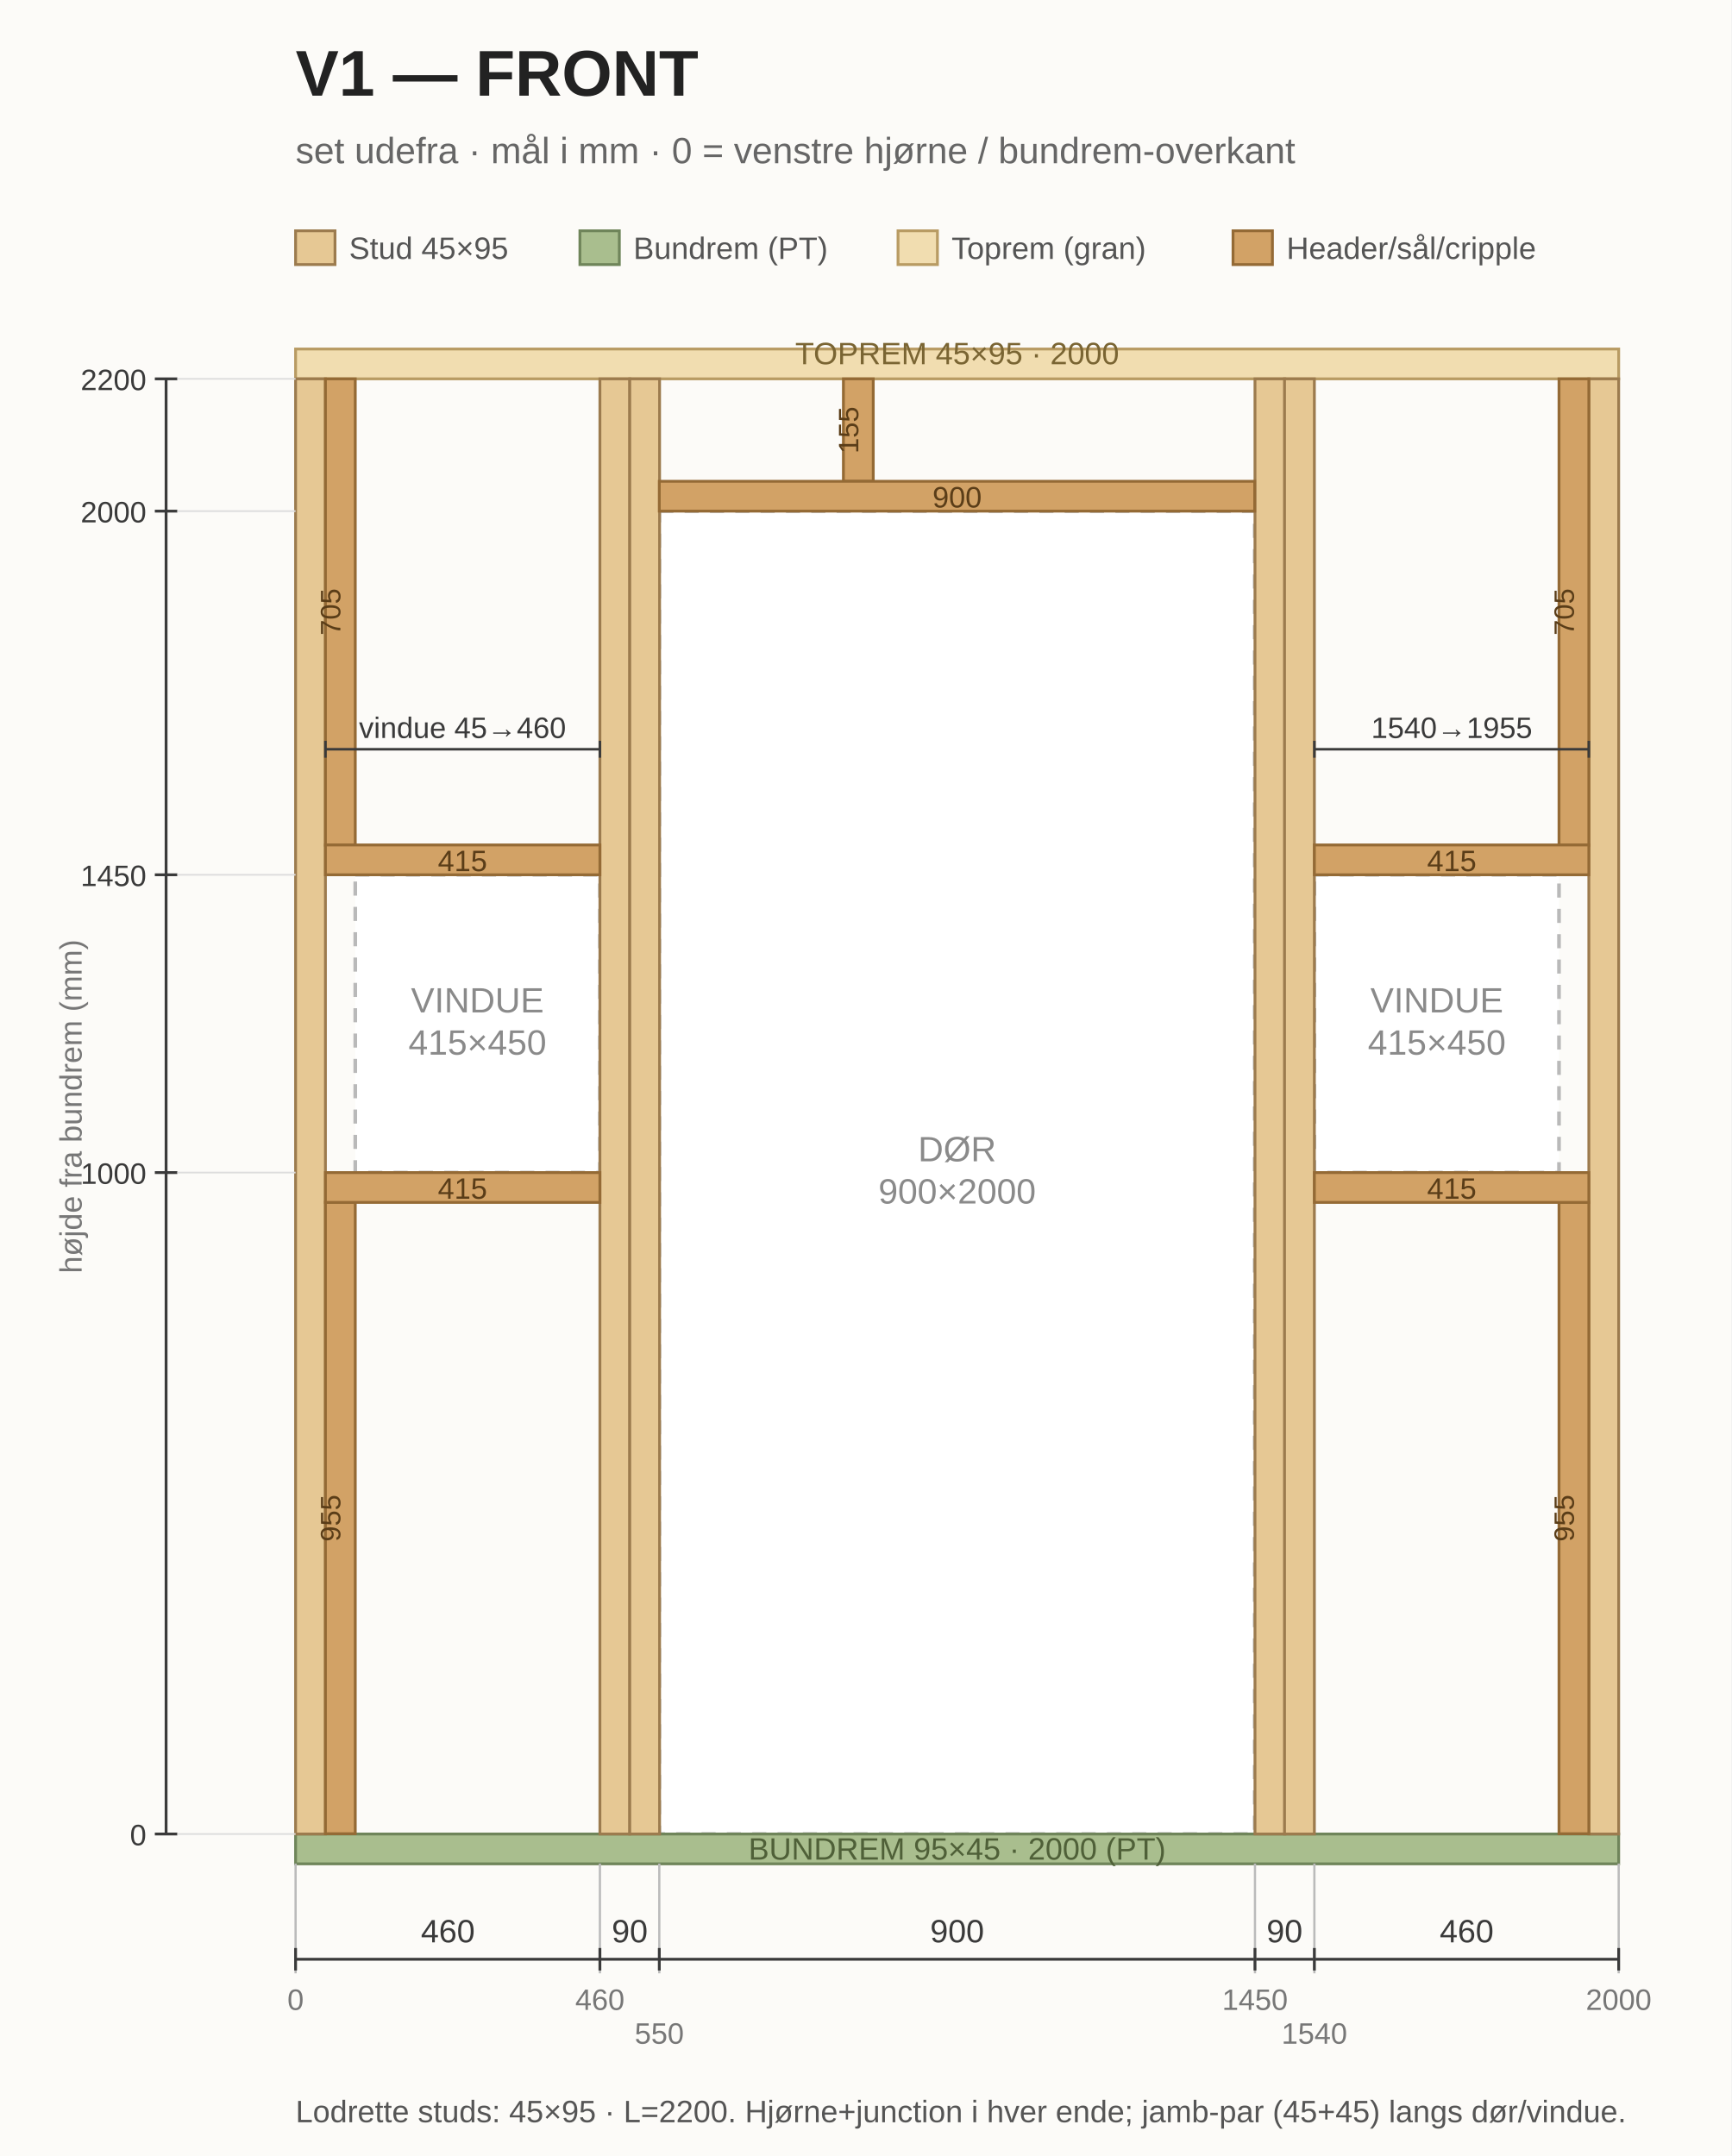
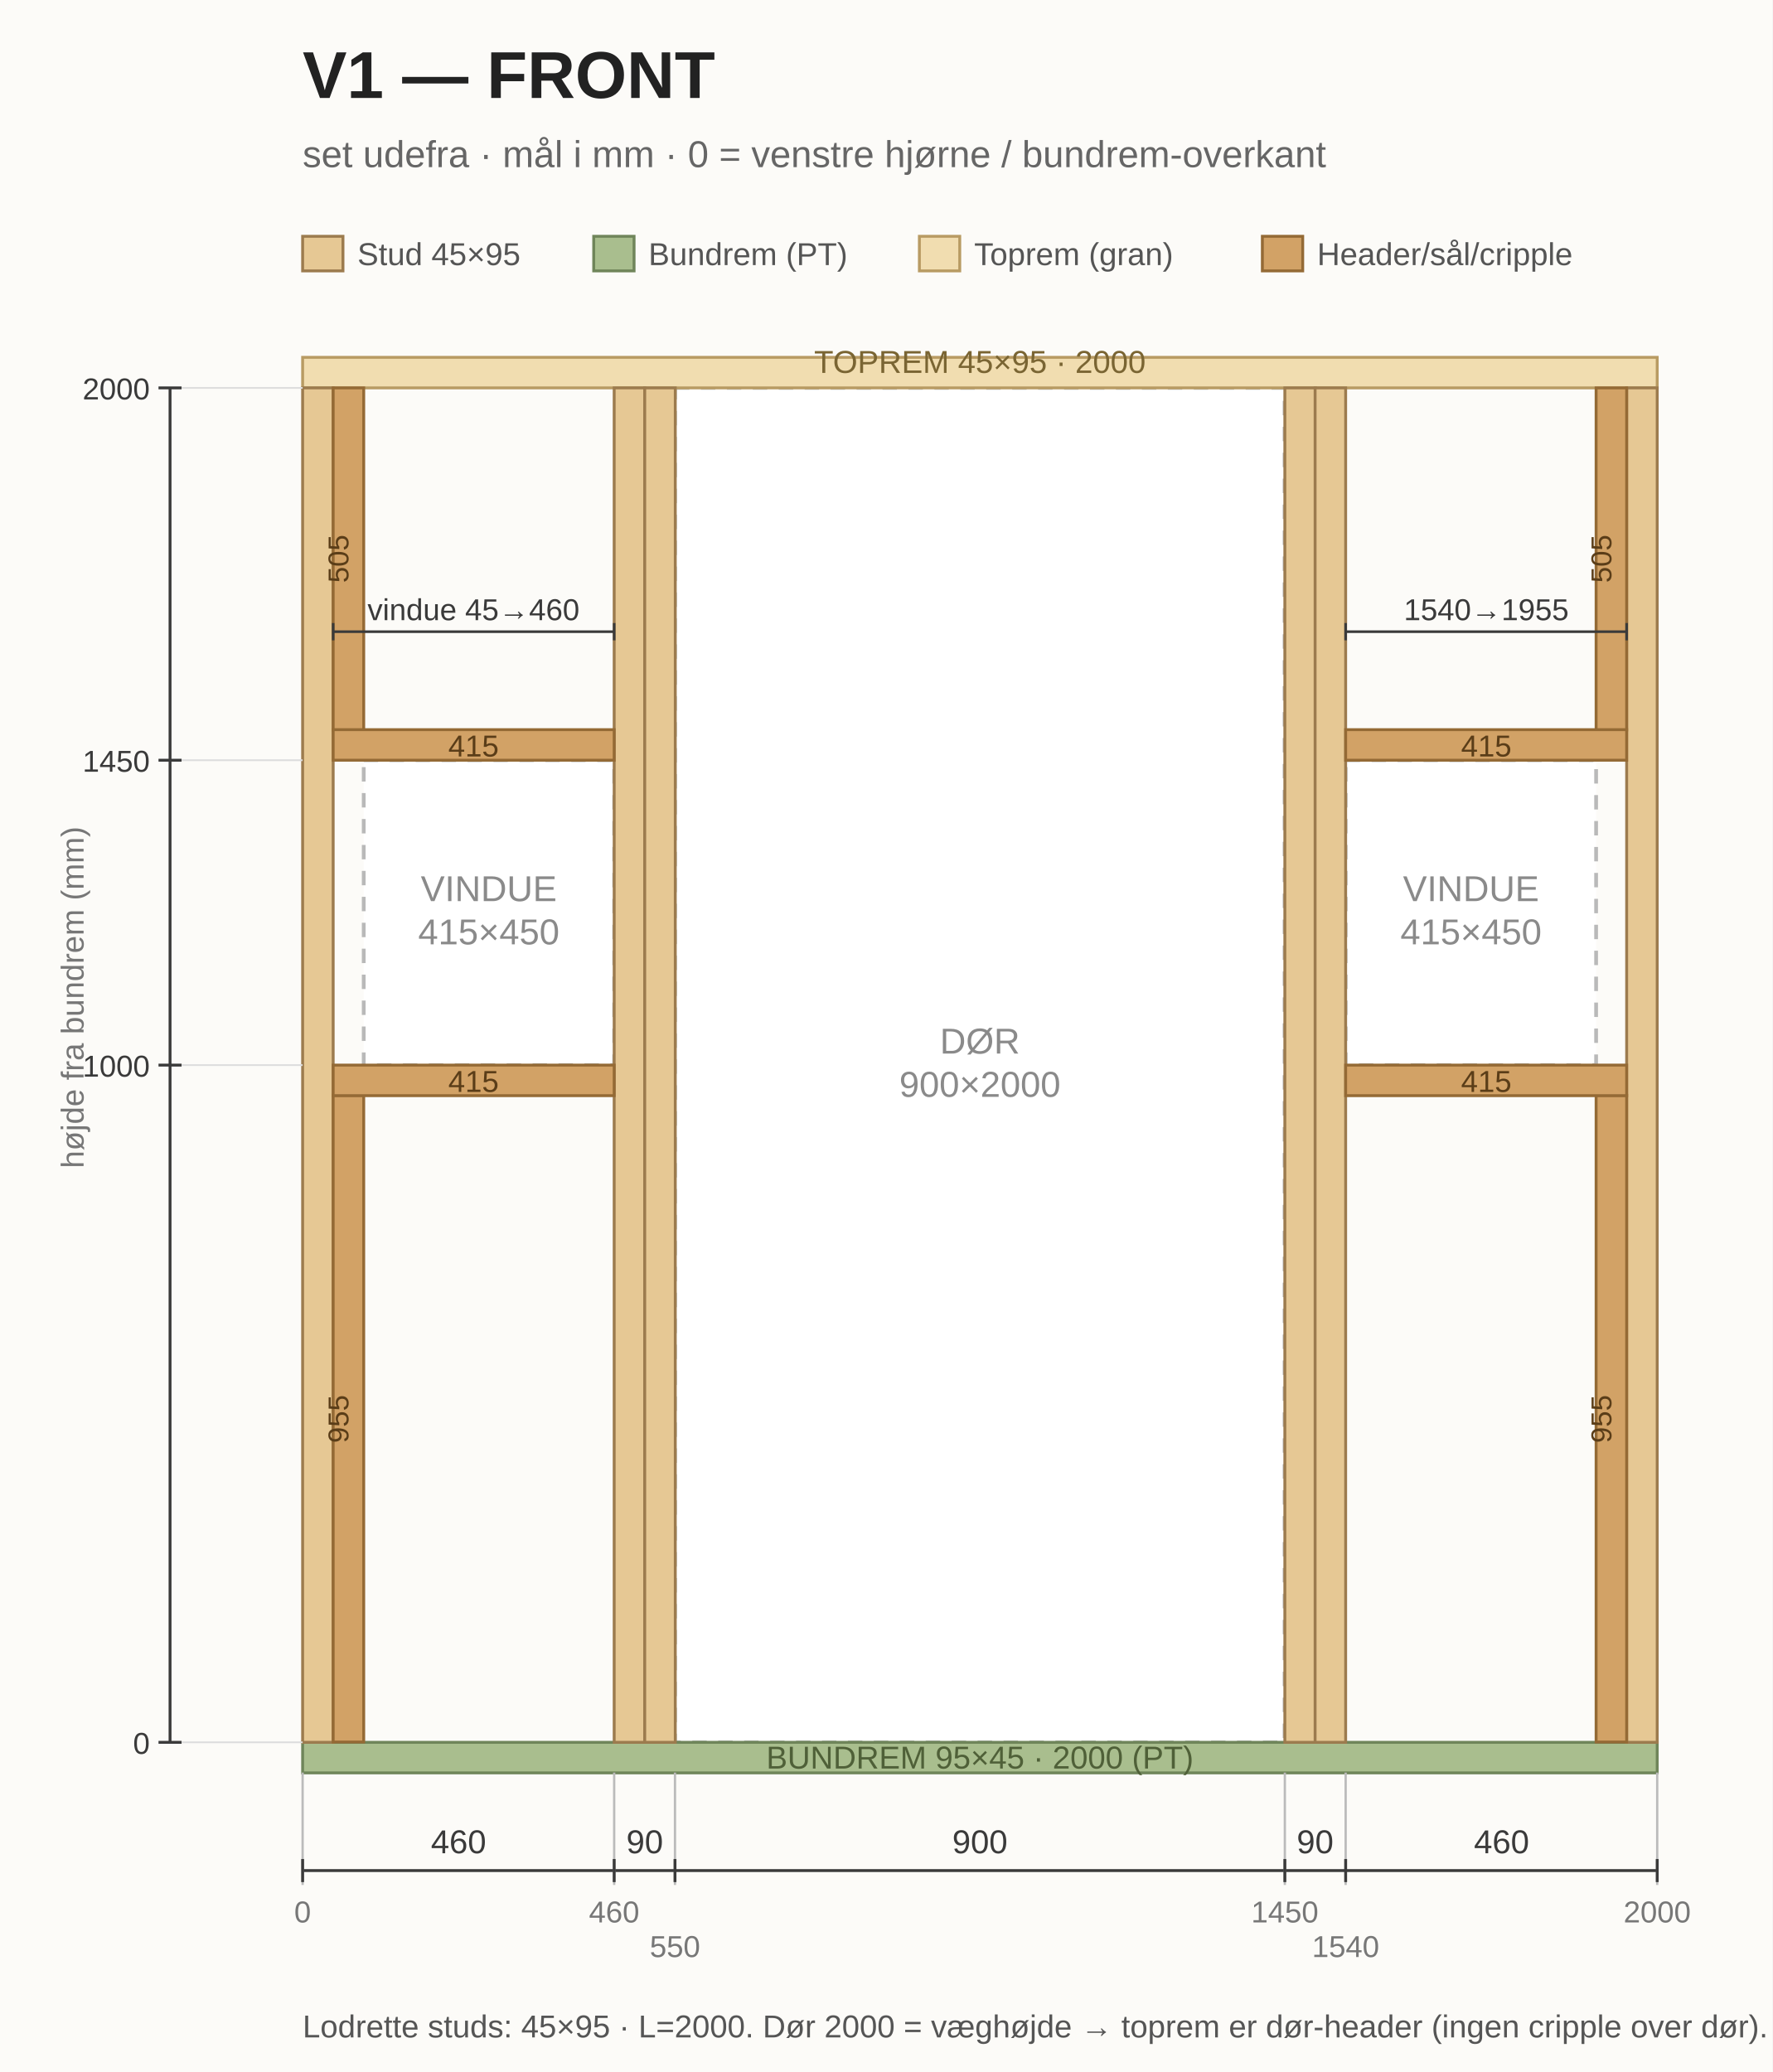
- <svg xmlns="http://www.w3.org/2000/svg" width="615" height="766" viewBox="0 0 615 766" font-family="Segoe UI, Arial, sans-serif">
-   <rect x="0" y="0" width="615" height="766" fill="#fcfbf8" />
+ <svg xmlns="http://www.w3.org/2000/svg" width="615" height="719" viewBox="0 0 615 719" font-family="Segoe UI, Arial, sans-serif">
+   <rect x="0" y="0" width="615" height="719" fill="#fcfbf8" />
  <text x="105" y="34" font-size="23" font-weight="700" fill="#222">V1 — FRONT</text>
  <text x="105" y="58" font-size="13" fill="#666">set udefra · mål i mm · 0 = venstre hjørne / bundrem-overkant</text>
  <rect x="105" y="82" width="14" height="12" fill="#e6c894" stroke="#9c7b4e" />
  <text x="124" y="92" font-size="11" fill="#555">Stud 45×95</text>
  <rect x="206" y="82" width="14" height="12" fill="#a9be8e" stroke="#6f855a" />
  <text x="225" y="92" font-size="11" fill="#555">Bundrem (PT)</text>
  <rect x="319" y="82" width="14" height="12" fill="#f1ddb0" stroke="#b89b63" />
  <text x="338" y="92" font-size="11" fill="#555">Toprem (gran)</text>
  <rect x="438" y="82" width="14" height="12" fill="#d2a266" stroke="#946a35" />
  <text x="457" y="92" font-size="11" fill="#555">Header/sål/cripple</text>
-   <rect x="234.2" y="181.6" width="211.5" height="470.0" fill="#ffffff" stroke="#b9b9b9" stroke-width="1.3" stroke-dasharray="5 4" />
-   <text x="340.0" y="412.6" font-size="12.5" fill="#8a8a8a" text-anchor="middle">DØR</text>
-   <text x="340.0" y="427.6" font-size="12.5" fill="#8a8a8a" text-anchor="middle">900×2000</text>
-   <rect x="126.2" y="310.8" width="86.9" height="105.8" fill="#ffffff" stroke="#b9b9b9" stroke-width="1.3" stroke-dasharray="5 4" />
-   <text x="169.6" y="359.7" font-size="12.5" fill="#8a8a8a" text-anchor="middle">VINDUE</text>
-   <text x="169.6" y="374.7" font-size="12.5" fill="#8a8a8a" text-anchor="middle">415×450</text>
-   <rect x="466.9" y="310.8" width="86.9" height="105.8" fill="#ffffff" stroke="#b9b9b9" stroke-width="1.3" stroke-dasharray="5 4" />
-   <text x="510.4" y="359.7" font-size="12.5" fill="#8a8a8a" text-anchor="middle">VINDUE</text>
-   <text x="510.4" y="374.7" font-size="12.5" fill="#8a8a8a" text-anchor="middle">415×450</text>
-   <rect x="105.0" y="651.6" width="470.0" height="10.6" fill="#a9be8e" stroke="#6f855a" stroke-width="1" rx="0" />
+   <rect x="234.2" y="134.6" width="211.5" height="470.0" fill="#ffffff" stroke="#b9b9b9" stroke-width="1.3" stroke-dasharray="5 4" />
+   <text x="340.0" y="365.6" font-size="12.5" fill="#8a8a8a" text-anchor="middle">DØR</text>
+   <text x="340.0" y="380.6" font-size="12.5" fill="#8a8a8a" text-anchor="middle">900×2000</text>
+   <rect x="126.2" y="263.8" width="86.9" height="105.8" fill="#ffffff" stroke="#b9b9b9" stroke-width="1.3" stroke-dasharray="5 4" />
+   <text x="169.6" y="312.7" font-size="12.5" fill="#8a8a8a" text-anchor="middle">VINDUE</text>
+   <text x="169.6" y="327.7" font-size="12.5" fill="#8a8a8a" text-anchor="middle">415×450</text>
+   <rect x="466.9" y="263.8" width="86.9" height="105.8" fill="#ffffff" stroke="#b9b9b9" stroke-width="1.3" stroke-dasharray="5 4" />
+   <text x="510.4" y="312.7" font-size="12.5" fill="#8a8a8a" text-anchor="middle">VINDUE</text>
+   <text x="510.4" y="327.7" font-size="12.5" fill="#8a8a8a" text-anchor="middle">415×450</text>
+   <rect x="105.0" y="604.6" width="470.0" height="10.6" fill="#a9be8e" stroke="#6f855a" stroke-width="1" rx="0" />
  <rect x="105.0" y="124.0" width="470.0" height="10.6" fill="#f1ddb0" stroke="#b89b63" stroke-width="1" rx="0" />
-   <rect x="105.0" y="134.6" width="10.6" height="517.0" fill="#e6c894" stroke="#9c7b4e" stroke-width="1" rx="0" />
-   <rect x="213.1" y="134.6" width="10.6" height="517.0" fill="#e6c894" stroke="#9c7b4e" stroke-width="1" rx="0" />
-   <rect x="223.7" y="134.6" width="10.6" height="517.0" fill="#e6c894" stroke="#9c7b4e" stroke-width="1" rx="0" />
-   <rect x="445.8" y="134.6" width="10.6" height="517.0" fill="#e6c894" stroke="#9c7b4e" stroke-width="1" rx="0" />
-   <rect x="456.3" y="134.6" width="10.6" height="517.0" fill="#e6c894" stroke="#9c7b4e" stroke-width="1" rx="0" />
-   <rect x="564.4" y="134.6" width="10.6" height="517.0" fill="#e6c894" stroke="#9c7b4e" stroke-width="1" rx="0" />
-   <rect x="115.6" y="427.1" width="10.6" height="224.4" fill="#d2a266" stroke="#946a35" stroke-width="1" rx="0" />
-   <text x="120.9" y="539.4" font-size="10" fill="#5a3d18" text-anchor="middle" transform="rotate(-90 120.9 539.4)">955</text>
-   <rect x="115.6" y="134.6" width="10.6" height="165.7" fill="#d2a266" stroke="#946a35" stroke-width="1" rx="0" />
-   <text x="120.9" y="217.4" font-size="10" fill="#5a3d18" text-anchor="middle" transform="rotate(-90 120.9 217.4)">705</text>
-   <rect x="553.8" y="427.1" width="10.6" height="224.4" fill="#d2a266" stroke="#946a35" stroke-width="1" rx="0" />
-   <text x="559.1" y="539.4" font-size="10" fill="#5a3d18" text-anchor="middle" transform="rotate(-90 559.1 539.4)">955</text>
-   <rect x="553.8" y="134.6" width="10.6" height="165.7" fill="#d2a266" stroke="#946a35" stroke-width="1" rx="0" />
-   <text x="559.1" y="217.4" font-size="10" fill="#5a3d18" text-anchor="middle" transform="rotate(-90 559.1 217.4)">705</text>
-   <rect x="299.6" y="134.6" width="10.6" height="36.4" fill="#d2a266" stroke="#946a35" stroke-width="1" rx="0" />
-   <text x="304.9" y="152.8" font-size="10" fill="#5a3d18" text-anchor="middle" transform="rotate(-90 304.9 152.8)">155</text>
-   <rect x="234.2" y="171.0" width="211.5" height="10.6" fill="#d2a266" stroke="#946a35" stroke-width="1" rx="0" />
-   <text x="340.0" y="180.3" font-size="10.5" fill="#5a3d18" text-anchor="middle">900</text>
-   <rect x="115.6" y="300.2" width="97.5" height="10.6" fill="#d2a266" stroke="#946a35" stroke-width="1" rx="0" />
-   <text x="164.3" y="309.5" font-size="10.5" fill="#5a3d18" text-anchor="middle">415</text>
-   <rect x="466.9" y="300.2" width="97.5" height="10.6" fill="#d2a266" stroke="#946a35" stroke-width="1" rx="0" />
-   <text x="515.7" y="309.5" font-size="10.5" fill="#5a3d18" text-anchor="middle">415</text>
-   <rect x="115.6" y="416.6" width="97.5" height="10.6" fill="#d2a266" stroke="#946a35" stroke-width="1" rx="0" />
-   <text x="164.3" y="425.9" font-size="10.5" fill="#5a3d18" text-anchor="middle">415</text>
-   <rect x="466.9" y="416.6" width="97.5" height="10.6" fill="#d2a266" stroke="#946a35" stroke-width="1" rx="0" />
-   <text x="515.7" y="425.9" font-size="10.5" fill="#5a3d18" text-anchor="middle">415</text>
+   <rect x="105.0" y="134.6" width="10.6" height="470.0" fill="#e6c894" stroke="#9c7b4e" stroke-width="1" rx="0" />
+   <rect x="213.1" y="134.6" width="10.6" height="470.0" fill="#e6c894" stroke="#9c7b4e" stroke-width="1" rx="0" />
+   <rect x="223.7" y="134.6" width="10.6" height="470.0" fill="#e6c894" stroke="#9c7b4e" stroke-width="1" rx="0" />
+   <rect x="445.8" y="134.6" width="10.6" height="470.0" fill="#e6c894" stroke="#9c7b4e" stroke-width="1" rx="0" />
+   <rect x="456.3" y="134.6" width="10.6" height="470.0" fill="#e6c894" stroke="#9c7b4e" stroke-width="1" rx="0" />
+   <rect x="564.4" y="134.6" width="10.6" height="470.0" fill="#e6c894" stroke="#9c7b4e" stroke-width="1" rx="0" />
+   <rect x="115.6" y="380.1" width="10.6" height="224.4" fill="#d2a266" stroke="#946a35" stroke-width="1" rx="0" />
+   <text x="120.9" y="492.4" font-size="10" fill="#5a3d18" text-anchor="middle" transform="rotate(-90 120.9 492.4)">955</text>
+   <rect x="115.6" y="134.6" width="10.6" height="118.7" fill="#d2a266" stroke="#946a35" stroke-width="1" rx="0" />
+   <text x="120.9" y="193.9" font-size="10" fill="#5a3d18" text-anchor="middle" transform="rotate(-90 120.9 193.9)">505</text>
+   <rect x="553.8" y="380.1" width="10.6" height="224.4" fill="#d2a266" stroke="#946a35" stroke-width="1" rx="0" />
+   <text x="559.1" y="492.4" font-size="10" fill="#5a3d18" text-anchor="middle" transform="rotate(-90 559.1 492.4)">955</text>
+   <rect x="553.8" y="134.6" width="10.6" height="118.7" fill="#d2a266" stroke="#946a35" stroke-width="1" rx="0" />
+   <text x="559.1" y="193.9" font-size="10" fill="#5a3d18" text-anchor="middle" transform="rotate(-90 559.1 193.9)">505</text>
+   <rect x="115.6" y="253.2" width="97.5" height="10.6" fill="#d2a266" stroke="#946a35" stroke-width="1" rx="0" />
+   <text x="164.3" y="262.5" font-size="10.5" fill="#5a3d18" text-anchor="middle">415</text>
+   <rect x="466.9" y="253.2" width="97.5" height="10.6" fill="#d2a266" stroke="#946a35" stroke-width="1" rx="0" />
+   <text x="515.7" y="262.5" font-size="10.5" fill="#5a3d18" text-anchor="middle">415</text>
+   <rect x="115.6" y="369.6" width="97.5" height="10.6" fill="#d2a266" stroke="#946a35" stroke-width="1" rx="0" />
+   <text x="164.3" y="378.9" font-size="10.5" fill="#5a3d18" text-anchor="middle">415</text>
+   <rect x="466.9" y="369.6" width="97.5" height="10.6" fill="#d2a266" stroke="#946a35" stroke-width="1" rx="0" />
+   <text x="515.7" y="378.9" font-size="10.5" fill="#5a3d18" text-anchor="middle">415</text>
  <text x="340.0" y="129.4" font-size="11" fill="#7a6533" text-anchor="middle">TOPREM 45×95 · 2000</text>
-   <text x="340.0" y="656.7" font-size="11" fill="#4f6038" text-anchor="middle" dy="4">BUNDREM 95×45 · 2000 (PT)</text>
-   <line x1="105.0" y1="696.1" x2="575.0" y2="696.1" stroke="#3a3a3a" stroke-width="1" />
-   <line x1="105.0" y1="662.1" x2="105.0" y2="701.1" stroke="#bbb" stroke-width="0.8" />
-   <line x1="105.0" y1="692.1" x2="105.0" y2="700.1" stroke="#3a3a3a" stroke-width="1" />
-   <line x1="213.1" y1="662.1" x2="213.1" y2="701.1" stroke="#bbb" stroke-width="0.8" />
-   <line x1="213.1" y1="692.1" x2="213.1" y2="700.1" stroke="#3a3a3a" stroke-width="1" />
-   <line x1="234.2" y1="662.1" x2="234.2" y2="701.1" stroke="#bbb" stroke-width="0.8" />
-   <line x1="234.2" y1="692.1" x2="234.2" y2="700.1" stroke="#3a3a3a" stroke-width="1" />
-   <line x1="445.8" y1="662.1" x2="445.8" y2="701.1" stroke="#bbb" stroke-width="0.8" />
-   <line x1="445.8" y1="692.1" x2="445.8" y2="700.1" stroke="#3a3a3a" stroke-width="1" />
-   <line x1="466.9" y1="662.1" x2="466.9" y2="701.1" stroke="#bbb" stroke-width="0.8" />
-   <line x1="466.9" y1="692.1" x2="466.9" y2="700.1" stroke="#3a3a3a" stroke-width="1" />
-   <line x1="575.0" y1="662.1" x2="575.0" y2="701.1" stroke="#bbb" stroke-width="0.8" />
-   <line x1="575.0" y1="692.1" x2="575.0" y2="700.1" stroke="#3a3a3a" stroke-width="1" />
-   <text x="159.1" y="690.1" font-size="11.5" fill="#3a3a3a" text-anchor="middle">460</text>
-   <text x="223.7" y="690.1" font-size="11.5" fill="#3a3a3a" text-anchor="middle">90</text>
-   <text x="340.0" y="690.1" font-size="11.5" fill="#3a3a3a" text-anchor="middle">900</text>
-   <text x="456.3" y="690.1" font-size="11.5" fill="#3a3a3a" text-anchor="middle">90</text>
-   <text x="521.0" y="690.1" font-size="11.5" fill="#3a3a3a" text-anchor="middle">460</text>
-   <text x="105.0" y="714.1" font-size="10.5" fill="#777" text-anchor="middle">0</text>
-   <text x="213.1" y="714.1" font-size="10.5" fill="#777" text-anchor="middle">460</text>
-   <text x="234.2" y="726.1" font-size="10.5" fill="#777" text-anchor="middle">550</text>
-   <text x="445.8" y="714.1" font-size="10.5" fill="#777" text-anchor="middle">1450</text>
-   <text x="466.9" y="726.1" font-size="10.5" fill="#777" text-anchor="middle">1540</text>
-   <text x="575.0" y="714.1" font-size="10.5" fill="#777" text-anchor="middle">2000</text>
-   <line x1="115.6" y1="266.2" x2="213.1" y2="266.2" stroke="#3a3a3a" stroke-width="0.9" />
-   <line x1="115.6" y1="263.2" x2="115.6" y2="269.2" stroke="#3a3a3a" stroke-width="0.9" />
-   <line x1="213.1" y1="263.2" x2="213.1" y2="269.2" stroke="#3a3a3a" stroke-width="0.9" />
-   <text x="164.3" y="262.2" font-size="10.5" fill="#3a3a3a" text-anchor="middle">vindue 45→460</text>
-   <line x1="466.9" y1="266.2" x2="564.4" y2="266.2" stroke="#3a3a3a" stroke-width="0.9" />
-   <line x1="466.9" y1="263.2" x2="466.9" y2="269.2" stroke="#3a3a3a" stroke-width="0.9" />
-   <line x1="564.4" y1="263.2" x2="564.4" y2="269.2" stroke="#3a3a3a" stroke-width="0.9" />
-   <text x="515.7" y="262.2" font-size="10.5" fill="#3a3a3a" text-anchor="middle">1540→1955</text>
-   <line x1="59.0" y1="651.6" x2="59.0" y2="134.6" stroke="#3a3a3a" stroke-width="1" />
-   <line x1="55.0" y1="651.6" x2="63.0" y2="651.6" stroke="#3a3a3a" stroke-width="1" />
-   <line x1="63.0" y1="651.6" x2="105.0" y2="651.6" stroke="#ddd" stroke-width="0.6" />
-   <text x="52.0" y="655.6" font-size="10.5" fill="#3a3a3a" text-anchor="end">0</text>
-   <line x1="55.0" y1="416.6" x2="63.0" y2="416.6" stroke="#3a3a3a" stroke-width="1" />
-   <line x1="63.0" y1="416.6" x2="105.0" y2="416.6" stroke="#ddd" stroke-width="0.6" />
-   <text x="52.0" y="420.6" font-size="10.5" fill="#3a3a3a" text-anchor="end">1000</text>
-   <line x1="55.0" y1="310.8" x2="63.0" y2="310.8" stroke="#3a3a3a" stroke-width="1" />
-   <line x1="63.0" y1="310.8" x2="105.0" y2="310.8" stroke="#ddd" stroke-width="0.6" />
-   <text x="52.0" y="314.8" font-size="10.5" fill="#3a3a3a" text-anchor="end">1450</text>
-   <line x1="55.0" y1="181.6" x2="63.0" y2="181.6" stroke="#3a3a3a" stroke-width="1" />
-   <line x1="63.0" y1="181.6" x2="105.0" y2="181.6" stroke="#ddd" stroke-width="0.6" />
-   <text x="52.0" y="185.6" font-size="10.5" fill="#3a3a3a" text-anchor="end">2000</text>
+   <text x="340.0" y="609.7" font-size="11" fill="#4f6038" text-anchor="middle" dy="4">BUNDREM 95×45 · 2000 (PT)</text>
+   <line x1="105.0" y1="649.1" x2="575.0" y2="649.1" stroke="#3a3a3a" stroke-width="1" />
+   <line x1="105.0" y1="615.1" x2="105.0" y2="654.1" stroke="#bbb" stroke-width="0.8" />
+   <line x1="105.0" y1="645.1" x2="105.0" y2="653.1" stroke="#3a3a3a" stroke-width="1" />
+   <line x1="213.1" y1="615.1" x2="213.1" y2="654.1" stroke="#bbb" stroke-width="0.8" />
+   <line x1="213.1" y1="645.1" x2="213.1" y2="653.1" stroke="#3a3a3a" stroke-width="1" />
+   <line x1="234.2" y1="615.1" x2="234.2" y2="654.1" stroke="#bbb" stroke-width="0.8" />
+   <line x1="234.2" y1="645.1" x2="234.2" y2="653.1" stroke="#3a3a3a" stroke-width="1" />
+   <line x1="445.8" y1="615.1" x2="445.8" y2="654.1" stroke="#bbb" stroke-width="0.8" />
+   <line x1="445.8" y1="645.1" x2="445.8" y2="653.1" stroke="#3a3a3a" stroke-width="1" />
+   <line x1="466.9" y1="615.1" x2="466.9" y2="654.1" stroke="#bbb" stroke-width="0.8" />
+   <line x1="466.9" y1="645.1" x2="466.9" y2="653.1" stroke="#3a3a3a" stroke-width="1" />
+   <line x1="575.0" y1="615.1" x2="575.0" y2="654.1" stroke="#bbb" stroke-width="0.8" />
+   <line x1="575.0" y1="645.1" x2="575.0" y2="653.1" stroke="#3a3a3a" stroke-width="1" />
+   <text x="159.1" y="643.1" font-size="11.5" fill="#3a3a3a" text-anchor="middle">460</text>
+   <text x="223.7" y="643.1" font-size="11.5" fill="#3a3a3a" text-anchor="middle">90</text>
+   <text x="340.0" y="643.1" font-size="11.5" fill="#3a3a3a" text-anchor="middle">900</text>
+   <text x="456.3" y="643.1" font-size="11.5" fill="#3a3a3a" text-anchor="middle">90</text>
+   <text x="521.0" y="643.1" font-size="11.5" fill="#3a3a3a" text-anchor="middle">460</text>
+   <text x="105.0" y="667.1" font-size="10.5" fill="#777" text-anchor="middle">0</text>
+   <text x="213.1" y="667.1" font-size="10.5" fill="#777" text-anchor="middle">460</text>
+   <text x="234.2" y="679.1" font-size="10.5" fill="#777" text-anchor="middle">550</text>
+   <text x="445.8" y="667.1" font-size="10.5" fill="#777" text-anchor="middle">1450</text>
+   <text x="466.9" y="679.1" font-size="10.5" fill="#777" text-anchor="middle">1540</text>
+   <text x="575.0" y="667.1" font-size="10.5" fill="#777" text-anchor="middle">2000</text>
+   <line x1="115.6" y1="219.2" x2="213.1" y2="219.2" stroke="#3a3a3a" stroke-width="0.9" />
+   <line x1="115.6" y1="216.2" x2="115.6" y2="222.2" stroke="#3a3a3a" stroke-width="0.9" />
+   <line x1="213.1" y1="216.2" x2="213.1" y2="222.2" stroke="#3a3a3a" stroke-width="0.9" />
+   <text x="164.3" y="215.2" font-size="10.5" fill="#3a3a3a" text-anchor="middle">vindue 45→460</text>
+   <line x1="466.9" y1="219.2" x2="564.4" y2="219.2" stroke="#3a3a3a" stroke-width="0.9" />
+   <line x1="466.9" y1="216.2" x2="466.9" y2="222.2" stroke="#3a3a3a" stroke-width="0.9" />
+   <line x1="564.4" y1="216.2" x2="564.4" y2="222.2" stroke="#3a3a3a" stroke-width="0.9" />
+   <text x="515.7" y="215.2" font-size="10.5" fill="#3a3a3a" text-anchor="middle">1540→1955</text>
+   <line x1="59.0" y1="604.6" x2="59.0" y2="134.6" stroke="#3a3a3a" stroke-width="1" />
+   <line x1="55.0" y1="604.6" x2="63.0" y2="604.6" stroke="#3a3a3a" stroke-width="1" />
+   <line x1="63.0" y1="604.6" x2="105.0" y2="604.6" stroke="#ddd" stroke-width="0.6" />
+   <text x="52.0" y="608.6" font-size="10.5" fill="#3a3a3a" text-anchor="end">0</text>
+   <line x1="55.0" y1="369.6" x2="63.0" y2="369.6" stroke="#3a3a3a" stroke-width="1" />
+   <line x1="63.0" y1="369.6" x2="105.0" y2="369.6" stroke="#ddd" stroke-width="0.6" />
+   <text x="52.0" y="373.6" font-size="10.5" fill="#3a3a3a" text-anchor="end">1000</text>
+   <line x1="55.0" y1="263.8" x2="63.0" y2="263.8" stroke="#3a3a3a" stroke-width="1" />
+   <line x1="63.0" y1="263.8" x2="105.0" y2="263.8" stroke="#ddd" stroke-width="0.6" />
+   <text x="52.0" y="267.8" font-size="10.5" fill="#3a3a3a" text-anchor="end">1450</text>
  <line x1="55.0" y1="134.6" x2="63.0" y2="134.6" stroke="#3a3a3a" stroke-width="1" />
  <line x1="63.0" y1="134.6" x2="105.0" y2="134.6" stroke="#ddd" stroke-width="0.6" />
-   <text x="52.0" y="138.6" font-size="10.5" fill="#3a3a3a" text-anchor="end">2200</text>
-   <text x="29.0" y="393.1" font-size="11" fill="#777" text-anchor="middle" transform="rotate(-90 29.0 393.1)">højde fra bundrem (mm)</text>
-   <text x="105" y="754" font-size="11" fill="#555">Lodrette studs: 45×95 · L=2200. Hjørne+junction i hver ende; jamb-par (45+45) langs dør/vindue.</text>
+   <text x="52.0" y="138.6" font-size="10.5" fill="#3a3a3a" text-anchor="end">2000</text>
+   <text x="29.0" y="346.1" font-size="11" fill="#777" text-anchor="middle" transform="rotate(-90 29.0 346.1)">højde fra bundrem (mm)</text>
+   <text x="105" y="707" font-size="11" fill="#555">Lodrette studs: 45×95 · L=2000. Dør 2000 = væghøjde → toprem er dør-header (ingen cripple over dør). Jamb-par (45+45) langs dør/vindue.</text>
</svg>
